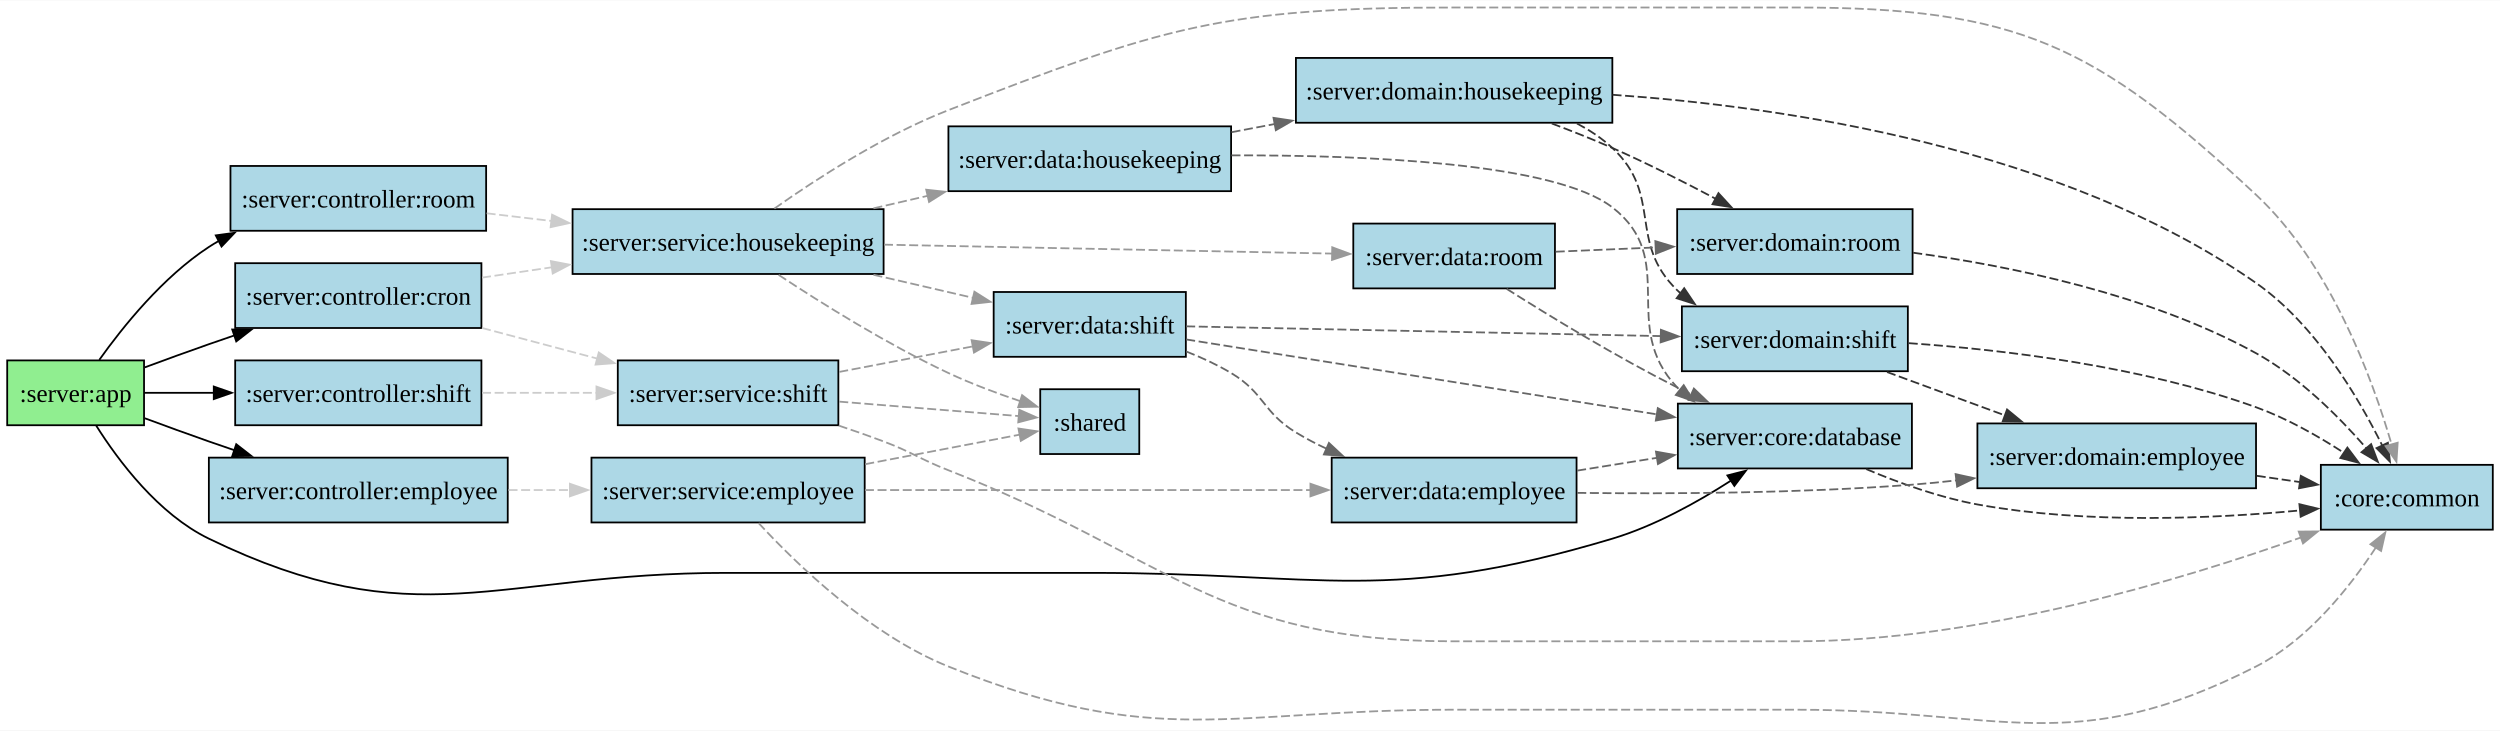
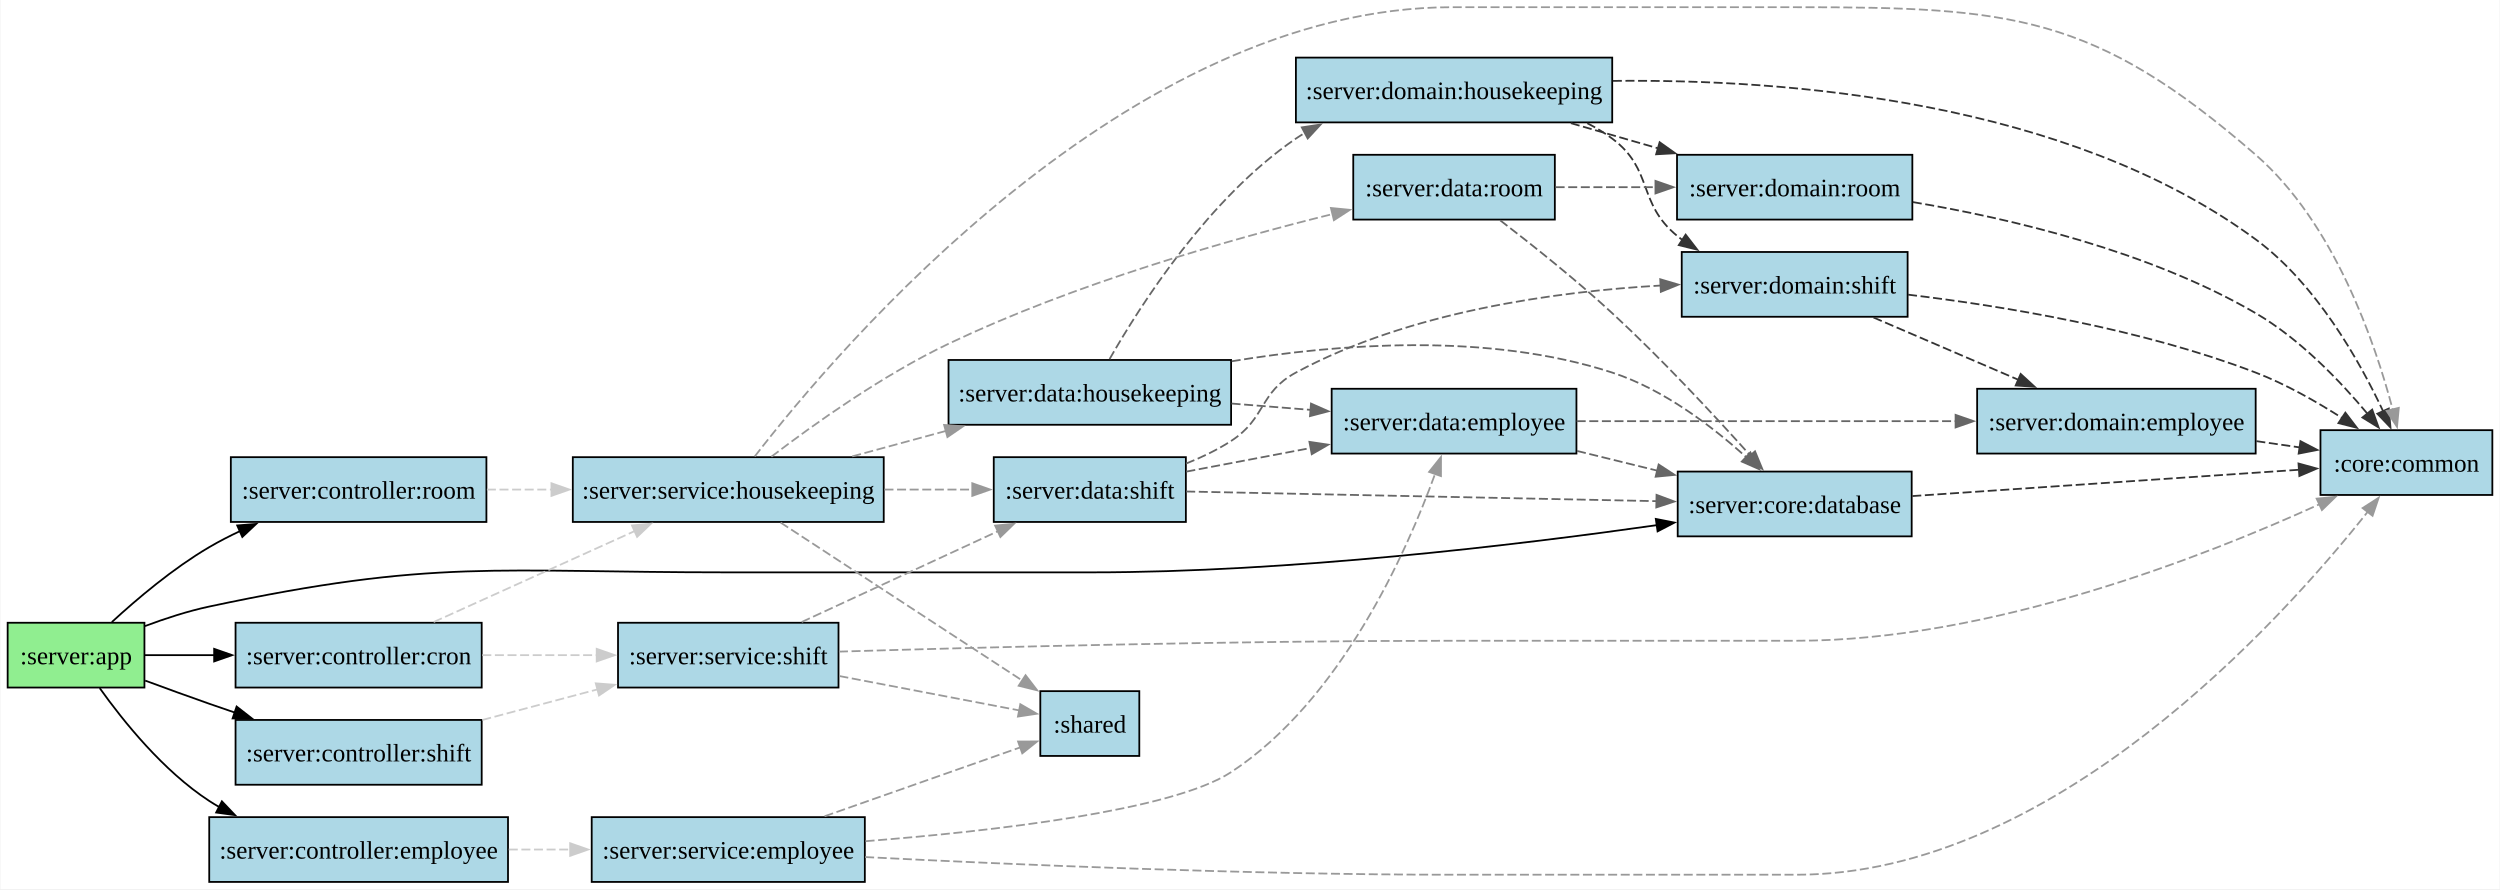
- <svg xmlns="http://www.w3.org/2000/svg" width="1852" height="406pt" viewBox="0 0 1388.5 405.51">
+ <svg xmlns="http://www.w3.org/2000/svg" width="1852" height="494pt" viewBox="0 0 1388.5 494">
  <g class="graph">
-     <path fill="#fff" d="M0 405.51V0h1388.5v405.51z" />
-     <g class="node">
-       <path fill="#90ee90" stroke="#000" d="M80 200H4v36h76z" />
-       <text x="38" y="-178.46" font-family="Times New Roman,serif" font-size="14" text-anchor="middle" transform="translate(4 401.51)">:server:app</text>
-     </g>
-     <g class="node">
-       <path fill="#add8e6" stroke="#000" d="M270 92H128v36h142z" />
-       <text x="195" y="-286.46" font-family="Times New Roman,serif" font-size="14" text-anchor="middle" transform="translate(4 401.51)">:server:controller:room</text>
-     </g>
-     <g stroke="#000" class="edge">
-       <path fill="none" d="M55.15 199.69C68.18 181.39 90.47 153.64 116 137q2.76-1.8 5.67-3.45" />
-       <path d="m119.84 130.56 10.5-1.44-7.31 7.67z" />
-     </g>
-     <g class="node">
-       <path fill="#add8e6" stroke="#000" d="M1061.88 224h-130v36h130z" />
-       <text x="992.88" y="-154.46" font-family="Times New Roman,serif" font-size="14" text-anchor="middle" transform="translate(4 401.51)">:server:core:database</text>
-     </g>
-     <g stroke="#000" class="edge">
-       <path fill="none" d="M53.46 236.26C65.69 255.66 87.9 285.37 116 299c115.17 55.87 159.37 19 287.38 19h202.87c128.83 0 165.83 17.97 289.25-19 23.43-7.02 47.34-20.3 65.94-32.28" />
-       <path d="m959.39 263.88 10.27-2.61-6.4 8.44z" />
-     </g>
-     <g class="node">
-       <path fill="#add8e6" stroke="#000" d="M267.38 200H130.62v36h136.76z" />
-       <text x="195" y="-178.46" font-family="Times New Roman,serif" font-size="14" text-anchor="middle" transform="translate(4 401.51)">:server:controller:shift</text>
-     </g>
-     <g stroke="#000" class="edge">
-       <path fill="none" d="M80.13 218h38.77" />
-       <path d="m118.73 214.5 10 3.5-10 3.5z" />
-     </g>
-     <g class="node">
-       <path fill="#add8e6" stroke="#000" d="M267.38 146H130.62v36h136.76z" />
-       <text x="195" y="-232.46" font-family="Times New Roman,serif" font-size="14" text-anchor="middle" transform="translate(4 401.51)">:server:controller:cron</text>
-     </g>
-     <g stroke="#000" class="edge">
-       <path fill="none" d="M80.42 203.86c11.39-4.22 23.97-8.8 35.58-12.86 4.66-1.63 9.48-3.29 14.34-4.94" />
-       <path d="m128.98 182.83 10.59.12-8.36 6.51z" />
-     </g>
-     <g class="node">
-       <path fill="#add8e6" stroke="#000" d="M282 254H116v36h166z" />
-       <text x="195" y="-124.46" font-family="Times New Roman,serif" font-size="14" text-anchor="middle" transform="translate(4 401.51)">:server:controller:employee</text>
-     </g>
-     <g stroke="#000" class="edge">
-       <path fill="none" d="M80.42 232.13c11.39 4.23 23.97 8.81 35.58 12.87 4.66 1.63 9.48 3.29 14.34 4.94" />
-       <path d="m131.21 246.54 8.36 6.5-10.59.13z" />
-     </g>
-     <g class="node">
-       <path fill="#add8e6" stroke="#000" d="M480.25 254H328.5v36h151.75z" />
-       <text x="400.38" y="-124.46" font-family="Times New Roman,serif" font-size="14" text-anchor="middle" transform="translate(4 401.51)">:server:service:employee</text>
-     </g>
-     <g class="node">
-       <path fill="#add8e6" stroke="#000" d="M632.75 216h-55v36h55z" />
-       <text x="601.25" y="-162.46" font-family="Times New Roman,serif" font-size="14" text-anchor="middle" transform="translate(4 401.51)">:shared</text>
-     </g>
-     <g stroke="#999" class="edge">
-       <path fill="none" stroke-dasharray="5,2" d="M480.56 257.63c29.3-5.6 61.6-11.77 85.84-16.4" />
-       <path fill="#999" d="m565.64 237.81 10.48 1.56-9.17 5.32z" />
-     </g>
-     <g class="node">
-       <path fill="#add8e6" stroke="#000" d="M1384.5 258H1289v36h95.5z" />
-       <text x="1332.75" y="-120.46" font-family="Times New Roman,serif" font-size="14" text-anchor="middle" transform="translate(4 401.51)">:core:common</text>
-     </g>
-     <g stroke="#999" class="edge">
-       <path fill="none" stroke-dasharray="5,2" d="M421.3 290.31c21.37 23.15 61.73 62.1 105.45 79.69 115.83 46.58 155.03 24 279.87 24h191.26c113.88 0 153.65 27.72 255.12-24 28.89-14.73 52.21-44.2 66.64-66.24" />
-       <path fill="#999" d="m1316.54 302.11 8.28-6.59-2.36 10.32z" />
-     </g>
-     <g class="node">
-       <path fill="#add8e6" stroke="#000" d="M875.62 254h-136v36h136z" />
-       <text x="803.62" y="-124.46" font-family="Times New Roman,serif" font-size="14" text-anchor="middle" transform="translate(4 401.51)">:server:data:employee</text>
-     </g>
-     <g stroke="#999" class="edge">
-       <path fill="none" stroke-dasharray="5,2" d="M480.38 272h247.74" />
-       <path fill="#999" d="m727.82 268.5 10 3.5-10 3.5z" />
-     </g>
-     <g class="node">
-       <path fill="#add8e6" stroke="#000" d="M683.75 70h-157v36h157z" />
-       <text x="601.25" y="-308.46" font-family="Times New Roman,serif" font-size="14" text-anchor="middle" transform="translate(4 401.51)">:server:data:housekeeping</text>
+     <path fill="#fff" d="M0 494V0h1388.5v494z" />
+     <g class="node">
+       <path fill="#90ee90" stroke="#000" d="M80 346H4v36h76z" />
+       <text x="38" y="-120.95" font-family="Times New Roman,serif" font-size="14" text-anchor="middle" transform="translate(4 490)">:server:app</text>
+     </g>
+     <g class="node">
+       <path fill="#add8e6" stroke="#000" d="M270 254H128v36h142z" />
+       <text x="195" y="-212.95" font-family="Times New Roman,serif" font-size="14" text-anchor="middle" transform="translate(4 490)">:server:controller:room</text>
+     </g>
+     <g stroke="#000" class="edge">
+       <path fill="none" d="M61.88 345.63C75.92 332.71 96.04 315.69 116 304c5.49-3.22 11.36-6.23 17.35-9.03" />
+       <path d="m131.54 291.94 10.56-.85-7.72 7.25z" />
+     </g>
+     <g class="node">
+       <path fill="#add8e6" stroke="#000" d="M1061.88 262h-130v36h130z" />
+       <text x="992.88" y="-204.95" font-family="Times New Roman,serif" font-size="14" text-anchor="middle" transform="translate(4 490)">:server:core:database</text>
+     </g>
+     <g stroke="#000" class="edge">
+       <path fill="none" d="M80.27 347.86c11.28-4.23 23.84-8.32 35.73-10.86 125.19-26.7 159.37-19 287.38-19h202.87c109.64 0 235.81-15.09 314.15-26.25" />
+       <path d="m919.71 288.31 10.39 2.04-9.39 4.89z" />
+     </g>
+     <g class="node">
+       <path fill="#add8e6" stroke="#000" d="M267.38 400H130.62v36h136.76z" />
+       <text x="195" y="-66.95" font-family="Times New Roman,serif" font-size="14" text-anchor="middle" transform="translate(4 490)">:server:controller:shift</text>
+     </g>
+     <g stroke="#000" class="edge">
+       <path fill="none" d="M80.42 378.14c11.39 4.22 23.97 8.8 35.58 12.86 4.66 1.63 9.48 3.29 14.34 4.94" />
+       <path d="m131.21 392.54 8.36 6.51-10.59.12z" />
+     </g>
+     <g class="node">
+       <path fill="#add8e6" stroke="#000" d="M267.38 346H130.62v36h136.76z" />
+       <text x="195" y="-120.95" font-family="Times New Roman,serif" font-size="14" text-anchor="middle" transform="translate(4 490)">:server:controller:cron</text>
+     </g>
+     <g stroke="#000" class="edge">
+       <path fill="none" d="M80.13 364h38.77" />
+       <path d="m118.73 360.5 10 3.5-10 3.5z" />
+     </g>
+     <g class="node">
+       <path fill="#add8e6" stroke="#000" d="M282 454H116v36h166z" />
+       <text x="195" y="-12.95" font-family="Times New Roman,serif" font-size="14" text-anchor="middle" transform="translate(4 490)">:server:controller:employee</text>
+     </g>
+     <g stroke="#000" class="edge">
+       <path fill="none" d="M55.15 382.31C68.18 400.61 90.47 428.36 116 445q2.76 1.8 5.67 3.45" />
+       <path d="m123.03 445.21 7.31 7.67-10.5-1.44z" />
+     </g>
+     <g class="node">
+       <path fill="#add8e6" stroke="#000" d="M480.25 454H328.5v36h151.75z" />
+       <text x="400.38" y="-12.95" font-family="Times New Roman,serif" font-size="14" text-anchor="middle" transform="translate(4 490)">:server:service:employee</text>
+     </g>
+     <g class="node">
+       <path fill="#add8e6" stroke="#000" d="M632.75 384h-55v36h55z" />
+       <text x="601.25" y="-82.95" font-family="Times New Roman,serif" font-size="14" text-anchor="middle" transform="translate(4 490)">:shared</text>
+     </g>
+     <g stroke="#999" class="edge">
+       <path fill="none" stroke-dasharray="5,2" d="M457.89 453.52c34.23-12.05 78.09-27.49 108.84-38.31" />
+       <path fill="#999" d="m565.39 411.97 10.6-.02-8.27 6.62z" />
+     </g>
+     <g class="node">
+       <path fill="#add8e6" stroke="#000" d="M1384.5 239H1289v36h95.5z" />
+       <text x="1332.75" y="-227.95" font-family="Times New Roman,serif" font-size="14" text-anchor="middle" transform="translate(4 490)">:core:common</text>
+     </g>
+     <g stroke="#999" class="edge">
+       <path fill="none" stroke-dasharray="5,2" d="M480.41 476.18C561 480.31 692.83 486 806.62 486h191.26c142.26 0 269.18-140.83 317.34-201.61" />
+       <path fill="#999" d="m1312.42 282.28 8.91-5.73-3.39 10.04z" />
+     </g>
+     <g class="node">
+       <path fill="#add8e6" stroke="#000" d="M875.62 216h-136v36h136z" />
+       <text x="803.62" y="-250.95" font-family="Times New Roman,serif" font-size="14" text-anchor="middle" transform="translate(4 490)">:server:data:employee</text>
+     </g>
+     <g stroke="#999" class="edge">
+       <path fill="none" stroke-dasharray="5,2" d="M480.66 467.37c70.76-5.58 170.54-17 203.09-38.37 60.95-40.01 97.39-121.86 113.33-165.71" />
+       <path fill="#999" d="m793.75 262.2 6.61-8.28-.01 10.6z" />
+     </g>
+     <g class="node">
+       <path fill="#add8e6" stroke="#000" d="M683.75 200h-157v36h157z" />
+       <text x="601.25" y="-266.95" font-family="Times New Roman,serif" font-size="14" text-anchor="middle" transform="translate(4 490)">:server:data:housekeeping</text>
    </g>
    <g class="node">
      <path fill="#add8e6" stroke="#000" d="M895.5 32H719.75v36H895.5z" />
-       <text x="803.62" y="-346.46" font-family="Times New Roman,serif" font-size="14" text-anchor="middle" transform="translate(4 401.51)">:server:domain:housekeeping</text>
-     </g>
-     <g stroke="#666" class="edge">
-       <path fill="none" stroke-dasharray="5,2" d="M684.01 73.25c7.94-1.5 16.08-3.05 24.2-4.59" />
-       <path fill="#666" d="m707.3 65.27 10.47 1.58-9.17 5.3z" />
-     </g>
-     <g stroke="#666" class="edge">
-       <path fill="none" stroke-dasharray="5,2" d="M683.97 86.12c74.29-.21 179.58 4.13 211.53 28.88 37.34 28.93 3.47 65.75 36 100 .48.51.98 1.01 1.48 1.5" />
-       <path fill="#666" d="m935.13 213.73 5.61 8.99-9.99-3.52z" />
-     </g>
-     <g stroke="#333" class="edge">
-       <path fill="none" stroke-dasharray="5,2" d="M895.6 52.46C991.16 59.1 1145.34 81.79 1253 157c32.78 22.9 56.75 63.22 70.22 90.51" />
-       <path fill="#333" d="m1326.24 245.72 1.13 10.53-7.45-7.53z" />
-     </g>
-     <g class="node">
-       <path fill="#add8e6" stroke="#000" d="M1059.62 170h-125.5v36h125.5z" />
-       <text x="992.88" y="-208.46" font-family="Times New Roman,serif" font-size="14" text-anchor="middle" transform="translate(4 401.51)">:server:domain:shift</text>
-     </g>
-     <g stroke="#333" class="edge">
-       <path fill="none" stroke-dasharray="5,2" d="M875.85 68.42c7.13 3.74 13.88 8.22 19.65 13.58 28.28 26.25 8.3 52.13 36 79 .62.6 1.25 1.19 1.9 1.77" />
-       <path fill="#333" d="m935.4 159.89 5.91 8.79-10.1-3.19z" />
-     </g>
-     <g class="node">
-       <path fill="#add8e6" stroke="#000" d="M1062.25 116H931.5v36h130.75z" />
-       <text x="992.88" y="-262.46" font-family="Times New Roman,serif" font-size="14" text-anchor="middle" transform="translate(4 401.51)">:server:domain:room</text>
-     </g>
-     <g stroke="#333" class="edge">
-       <path fill="none" stroke-dasharray="5,2" d="M861.88 68.42c11.21 4.21 22.88 8.84 33.62 13.58 19.21 8.47 39.9 18.95 57.47 28.27" />
-       <path fill="#333" d="m954.43 107.08 7.16 7.81-10.47-1.64z" />
-     </g>
-     <g class="node">
-       <path fill="#add8e6" stroke="#000" d="M490.75 116H318v36h172.75z" />
-       <text x="400.38" y="-262.46" font-family="Times New Roman,serif" font-size="14" text-anchor="middle" transform="translate(4 401.51)">:server:service:housekeeping</text>
-     </g>
-     <g stroke="#ccc" class="edge">
-       <path fill="none" stroke-dasharray="5,2" d="M270.27 118.29c11.7 1.38 24 2.83 36.21 4.28" />
-       <path fill="#ccc" d="m306.63 119.06 9.52 4.65-10.34 2.3z" />
-     </g>
-     <g stroke="#999" class="edge">
-       <path fill="none" stroke-dasharray="5,2" d="M432.44 152.5c24.02 15.87 60.47 38.63 94.31 54.5 12.67 5.94 27.03 11.3 39.91 15.64" />
-       <path fill="#999" d="m567.67 219.29 8.42 6.43-10.59.22z" />
-     </g>
-     <g stroke="#999" class="edge">
-       <path fill="none" stroke-dasharray="5,2" d="M485.12 115.55c10-2.31 20.27-4.69 30.4-7.03" />
-       <path fill="#999" d="m514.42 105.18 10.53 1.16L516 112z" />
-     </g>
-     <g stroke="#999" class="edge">
-       <path fill="none" stroke-dasharray="5,2" d="M430.1 115.65C453.75 98.98 491 74.91 526.75 61 645.05 14.95 679.68 4 806.62 4h191.26c122.44 0 165.53 20.53 255.12 104 41.21 38.4 64.54 101.77 75.32 138.72" />
-       <path fill="#999" d="m1331.67 245.7-.69 10.57-6.06-8.69z" />
-     </g>
-     <g class="node">
-       <path fill="#add8e6" stroke="#000" d="M658.62 162H551.88v36h106.74z" />
-       <text x="601.25" y="-216.46" font-family="Times New Roman,serif" font-size="14" text-anchor="middle" transform="translate(4 401.51)">:server:data:shift</text>
-     </g>
-     <g stroke="#999" class="edge">
-       <path fill="none" stroke-dasharray="5,2" d="M485.12 152.44c18.44 4.27 37.81 8.75 55.46 12.83" />
-       <path fill="#999" d="m541.18 161.82 8.95 5.66-10.53 1.16z" />
-     </g>
-     <g class="node">
-       <path fill="#add8e6" stroke="#000" d="M863.62 124h-112v36h112z" />
-       <text x="803.62" y="-254.46" font-family="Times New Roman,serif" font-size="14" text-anchor="middle" transform="translate(4 401.51)">:server:data:room</text>
-     </g>
-     <g stroke="#999" class="edge">
-       <path fill="none" stroke-dasharray="5,2" d="M490.96 135.71c74.41 1.48 180.71 3.6 248.96 4.96" />
-       <path fill="#999" d="m739.93 137.17 9.92 3.7-10.06 3.3z" />
-     </g>
-     <g stroke="#333" class="edge">
-       <path fill="none" stroke-dasharray="5,2" d="M1036.5 260.37c18.28 7.71 40.67 15.77 61.75 19.63 60.46 11.06 131.03 7.89 179.44 3.3" />
-       <path fill="#333" d="m1277.08 279.85 10.3 2.48-9.6 4.48z" />
-     </g>
-     <g stroke="#666" class="edge">
-       <path fill="none" stroke-dasharray="5,2" d="M658.8 188.36c67.41 10.73 184.79 29.41 261.71 41.65" />
-       <path fill="#666" d="m920.74 226.5 9.32 5.03-10.42 1.88z" />
-     </g>
-     <g stroke="#666" class="edge">
-       <path fill="none" stroke-dasharray="5,2" d="M658.84 195.05c8.6 3.37 17.2 7.35 24.91 11.95 18.63 11.13 17.47 21.7 36 33 5.45 3.32 11.3 6.38 17.3 9.19" />
-       <path fill="#666" d="m738.09 245.82 7.75 7.23-10.56-.82z" />
-     </g>
-     <g stroke="#666" class="edge">
-       <path fill="none" stroke-dasharray="5,2" d="M658.8 181.08c67.96 1.39 186.72 3.83 263.6 5.41" />
-       <path fill="#666" d="m922.46 182.99 9.92 3.71-10.07 3.29z" />
-     </g>
-     <g stroke="#666" class="edge">
-       <path fill="none" stroke-dasharray="5,2" d="M875.96 261.21c14.46-2.31 29.82-4.78 44.56-7.14" />
-       <path fill="#666" d="m919.72 250.66 10.42 1.87-9.32 5.04z" />
-     </g>
-     <g class="node">
-       <path fill="#add8e6" stroke="#000" d="M1253 235h-154.75v36H1253z" />
-       <text x="1171.62" y="-143.46" font-family="Times New Roman,serif" font-size="14" text-anchor="middle" transform="translate(4 401.51)">:server:domain:employee</text>
-     </g>
-     <g stroke="#666" class="edge">
-       <path fill="none" stroke-dasharray="5,2" d="M876.01 273.57c51.17.62 123.23.27 186.24-4.57 7.97-.61 16.24-1.43 24.5-2.38" />
-       <path fill="#666" d="m1086.15 263.17 10.35 2.27-9.51 4.68z" />
-     </g>
-     <g class="node">
-       <path fill="#add8e6" stroke="#000" d="M465.62 200h-122.5v36h122.5z" />
-       <text x="400.38" y="-178.46" font-family="Times New Roman,serif" font-size="14" text-anchor="middle" transform="translate(4 401.51)">:server:service:shift</text>
-     </g>
-     <g stroke="#ccc" class="edge">
-       <path fill="none" stroke-dasharray="5,2" d="M267.72 218h63.76" />
-       <path fill="#ccc" d="m331.28 214.5 10 3.5-10 3.5z" />
-     </g>
-     <g stroke="#999" class="edge">
-       <path fill="none" stroke-dasharray="5,2" d="M466.12 222.89c32.49 2.61 71.5 5.75 99.76 8.02" />
-       <path fill="#999" d="m566.09 227.42 9.69 4.29-10.25 2.69z" />
-     </g>
-     <g stroke="#999" class="edge">
-       <path fill="none" stroke-dasharray="5,2" d="M465.83 236.19c8.42 2.8 16.92 5.78 24.92 8.81 16.37 6.2 19.69 9.62 36 16 122.34 47.83 148.52 95 279.87 95h191.26c100.64 0 213.71-34.03 280.2-57.7" />
-       <path fill="#999" d="m1276.72 295.07 10.6-.1-8.22 6.69z" />
-     </g>
-     <g stroke="#999" class="edge">
-       <path fill="none" stroke-dasharray="5,2" d="M466.12 206.39c23.57-4.5 50.58-9.66 74.42-14.22" />
-       <path fill="#999" d="m539.64 188.78 10.48 1.56-9.17 5.32z" />
-     </g>
-     <g stroke="#333" class="edge">
-       <path fill="none" stroke-dasharray="5,2" d="M1060.11 190.42c52.71 3.65 129.59 12.78 192.89 35.58 17.07 6.15 34.47 16.01 48.88 25.36" />
-       <path fill="#333" d="m1303.73 248.39 6.36 8.47-10.26-2.66z" />
-     </g>
-     <g stroke="#333" class="edge">
-       <path fill="none" stroke-dasharray="5,2" d="M1048.05 206.45c20.43 7.52 44.24 16.27 65.65 24.14" />
-       <path fill="#333" d="m1114.72 227.24 8.18 6.74-10.59-.17z" />
-     </g>
-     <g stroke="#ccc" class="edge">
-       <path fill="none" stroke-dasharray="5,2" d="M267.72 154.01c12.55-1.85 25.88-3.82 39.09-5.77" />
-       <path fill="#ccc" d="m305.96 144.83 10.4 2-9.38 4.93z" />
-     </g>
-     <g stroke="#ccc" class="edge">
-       <path fill="none" stroke-dasharray="5,2" d="M267.72 181.98c20.57 5.46 43.23 11.48 64.05 17.01" />
-       <path fill="#ccc" d="m332.56 195.58 8.77 5.94-10.57.82z" />
-     </g>
-     <g stroke="#333" class="edge">
-       <path fill="none" stroke-dasharray="5,2" d="M1062.61 140.19c53.72 7.31 130.7 22.93 190.39 55.81 24 13.22 46.02 35.22 61.31 52.81" />
-       <path fill="#333" d="m1316.92 246.48 3.77 9.9-9.12-5.39z" />
-     </g>
-     <g stroke="#333" class="edge">
-       <path fill="none" stroke-dasharray="5,2" d="M1253.39 264.09c8.12 1.18 16.27 2.36 24.13 3.49" />
-       <path fill="#333" d="m1277.88 264.1 9.4 4.89-10.4 2.04z" />
-     </g>
-     <g stroke="#666" class="edge">
-       <path fill="none" stroke-dasharray="5,2" d="M836.79 160.26c24.51 15.51 61.25 37.88 94.71 54.74 2.56 1.29 5.19 2.57 7.86 3.83" />
-       <path fill="#666" d="m940.78 215.63 7.65 7.34-10.56-.97z" />
-     </g>
-     <g stroke="#666" class="edge">
-       <path fill="none" stroke-dasharray="5,2" d="M864.05 139.63c17.41-.74 36.95-1.58 55.55-2.37" />
-       <path fill="#666" d="m919.38 133.76 10.14 3.07-9.84 3.93z" />
-     </g>
-     <g stroke="#ccc" class="edge">
-       <path fill="none" stroke-dasharray="5,2" d="M282.43 272h34.34" />
-       <path fill="#ccc" d="m316.53 268.5 10 3.5-10 3.5z" />
+       <text x="803.62" y="-434.95" font-family="Times New Roman,serif" font-size="14" text-anchor="middle" transform="translate(4 490)">:server:domain:housekeeping</text>
+     </g>
+     <g stroke="#666" class="edge">
+       <path fill="none" stroke-dasharray="5,2" d="M616.23 199.51c17.17-30.1 55.19-89.64 103.52-122.51 1.62-1.1 3.28-2.15 4.98-3.17" />
+       <path fill="#666" d="m723.03 70.77 10.47-1.6-7.19 7.78z" />
+     </g>
+     <g stroke="#666" class="edge">
+       <path fill="none" stroke-dasharray="5,2" d="M684.07 200.73c59.41-9.81 142.49-16.15 211.43 6.27 28.48 9.26 55.62 29.98 74.48 46.99" />
+       <path fill="#666" d="m972.26 251.33 4.93 9.37-9.7-4.25z" />
+     </g>
+     <g stroke="#666" class="edge">
+       <path fill="none" stroke-dasharray="5,2" d="M684.01 224.21c14.41 1.15 29.47 2.35 43.91 3.51" />
+       <path fill="#666" d="m728.14 224.22 9.69 4.29-10.25 2.69z" />
+     </g>
+     <g stroke="#333" class="edge">
+       <path fill="none" stroke-dasharray="5,2" d="M895.86 44.95C992.35 43.84 1148.03 55.83 1253 133c33.5 24.63 57.55 67.19 70.81 95.47" />
+       <path fill="#333" d="m1326.97 226.97.93 10.55-7.31-7.67z" />
+     </g>
+     <g class="node">
+       <path fill="#add8e6" stroke="#000" d="M1059.62 140h-125.5v36h125.5z" />
+       <text x="992.88" y="-326.95" font-family="Times New Roman,serif" font-size="14" text-anchor="middle" transform="translate(4 490)">:server:domain:shift</text>
+     </g>
+     <g stroke="#333" class="edge">
+       <path fill="none" stroke-dasharray="5,2" d="M881.61 68.44c4.9 2.51 9.59 5.34 13.89 8.56 23.1 17.27 13.75 35.64 36 54a75 75 0 0 0 2.95 2.31" />
+       <path fill="#333" d="m936.29 130.34 6.48 8.38-10.3-2.52z" />
+     </g>
+     <g class="node">
+       <path fill="#add8e6" stroke="#000" d="M1062.25 86H931.5v36h130.75z" />
+       <text x="992.88" y="-380.95" font-family="Times New Roman,serif" font-size="14" text-anchor="middle" transform="translate(4 490)">:server:domain:room</text>
+     </g>
+     <g stroke="#333" class="edge">
+       <path fill="none" stroke-dasharray="5,2" d="M872.54 68.43c15.58 4.5 32.39 9.34 48.43 13.97" />
+       <path fill="#333" d="m921.84 79.01 8.63 6.13-10.57.59z" />
+     </g>
+     <g class="node">
+       <path fill="#add8e6" stroke="#000" d="M490.75 254H318v36h172.75z" />
+       <text x="400.38" y="-212.95" font-family="Times New Roman,serif" font-size="14" text-anchor="middle" transform="translate(4 490)">:server:service:housekeeping</text>
+     </g>
+     <g stroke="#ccc" class="edge">
+       <path fill="none" stroke-dasharray="5,2" d="M270.27 272h36.21" />
+       <path fill="#ccc" d="m306.14 268.5 10 3.5-10 3.5z" />
+     </g>
+     <g stroke="#999" class="edge">
+       <path fill="none" stroke-dasharray="5,2" d="M433.45 290.35c35.23 23.03 95.74 62.59 134.48 87.91" />
+       <path fill="#999" d="m569.55 375.14 6.46 8.4-10.29-2.54z" />
+     </g>
+     <g stroke="#999" class="edge">
+       <path fill="none" stroke-dasharray="5,2" d="M473.26 253.57c16.87-4.58 35.08-9.53 52.42-14.24" />
+       <path fill="#999" d="m524.3 236.08 10.57.76-8.73 6z" />
+     </g>
+     <g stroke="#999" class="edge">
+       <path fill="none" stroke-dasharray="5,2" d="M419.1 253.58C465.92 193.03 626.52 4 806.62 4h191.26c119.1 0 165.23 3.87 255.12 82 43.54 37.84 66.21 103.8 76.21 141.79" />
+       <path fill="#999" d="m1332.52 226.6-.98 10.55-5.81-8.86z" />
+     </g>
+     <g class="node">
+       <path fill="#add8e6" stroke="#000" d="M658.62 254H551.88v36h106.74z" />
+       <text x="601.25" y="-212.95" font-family="Times New Roman,serif" font-size="14" text-anchor="middle" transform="translate(4 490)">:server:data:shift</text>
+     </g>
+     <g stroke="#999" class="edge">
+       <path fill="none" stroke-dasharray="5,2" d="M491.16 272h49.16" />
+       <path fill="#999" d="m539.94 268.5 10 3.5-10 3.5z" />
+     </g>
+     <g class="node">
+       <path fill="#add8e6" stroke="#000" d="M863.62 86h-112v36h112z" />
+       <text x="803.62" y="-380.95" font-family="Times New Roman,serif" font-size="14" text-anchor="middle" transform="translate(4 490)">:server:data:room</text>
+     </g>
+     <g stroke="#999" class="edge">
+       <path fill="none" stroke-dasharray="5,2" d="M428.34 253.73c23.56-18.01 61.82-45.28 98.41-62.73 69.9-33.33 155.6-57.78 213.62-72.13" />
+       <path fill="#999" d="m739.21 115.55 10.55 1.03-8.89 5.77z" />
+     </g>
+     <g stroke="#333" class="edge">
+       <path fill="none" stroke-dasharray="5,2" d="M1062.22 275.62c62.06-4.22 155.16-10.56 215.13-14.64" />
+       <path fill="#333" d="m1276.79 257.51 10.22 2.81-9.74 4.17z" />
+     </g>
+     <g stroke="#666" class="edge">
+       <path fill="none" stroke-dasharray="5,2" d="M658.8 273.08c67.41 1.38 184.79 3.79 261.71 5.37" />
+       <path fill="#666" d="m920.12 274.94 9.93 3.71-10.07 3.29z" />
+     </g>
+     <g stroke="#666" class="edge">
+       <path fill="none" stroke-dasharray="5,2" d="M658.9 262.02c21.12-4.01 45.92-8.71 69.1-13.11" />
+       <path fill="#666" d="m727.26 245.49 10.48 1.57-9.18 5.31z" />
+     </g>
+     <g stroke="#666" class="edge">
+       <path fill="none" stroke-dasharray="5,2" d="M658.72 257.57c8.7-3.46 17.37-7.62 25.03-12.57 19.54-12.63 15.52-26.97 36-38 62.99-33.93 144.65-45.05 202.79-48.37" />
+       <path fill="#666" d="m922.17 155.15 10.16 2.99-9.81 4z" />
+     </g>
+     <g stroke="#666" class="edge">
+       <path fill="none" stroke-dasharray="5,2" d="M875.96 250.54c14.46 3.55 29.82 7.33 44.56 10.95" />
+       <path fill="#666" d="m921.29 258.07 8.88 5.79-10.55 1.01z" />
+     </g>
+     <g class="node">
+       <path fill="#add8e6" stroke="#000" d="M1253 216h-154.75v36H1253z" />
+       <text x="1171.62" y="-250.95" font-family="Times New Roman,serif" font-size="14" text-anchor="middle" transform="translate(4 490)">:server:domain:employee</text>
+     </g>
+     <g stroke="#666" class="edge">
+       <path fill="none" stroke-dasharray="5,2" d="M875.76 234h210.61" />
+       <path fill="#666" d="m1086.27 230.5 10 3.5-10 3.5z" />
+     </g>
+     <g class="node">
+       <path fill="#add8e6" stroke="#000" d="M465.62 346h-122.5v36h122.5z" />
+       <text x="400.38" y="-120.95" font-family="Times New Roman,serif" font-size="14" text-anchor="middle" transform="translate(4 490)">:server:service:shift</text>
+     </g>
+     <g stroke="#ccc" class="edge">
+       <path fill="none" stroke-dasharray="5,2" d="M267.72 400.02c20.57-5.46 43.23-11.48 64.05-17.01" />
+       <path fill="#ccc" d="m330.76 379.66 10.57.81-8.77 5.95z" />
+     </g>
+     <g stroke="#999" class="edge">
+       <path fill="none" stroke-dasharray="5,2" d="M466.12 375.61c32.63 6.23 71.85 13.73 100.14 19.13" />
+       <path fill="#999" d="m566.64 391.25 9.16 5.31-10.48 1.57z" />
+     </g>
+     <g stroke="#999" class="edge">
+       <path fill="none" stroke-dasharray="5,2" d="M465.87 362.04c78.54-2.37 219.87-6.04 340.75-6.04h191.26c107.4 0 226.55-46.64 290.71-75.9" />
+       <path fill="#999" d="m1286.87 277.04 10.54-1.02-7.6 7.38z" />
+     </g>
+     <g stroke="#999" class="edge">
+       <path fill="none" stroke-dasharray="5,2" d="M445.14 345.6c31.44-14.54 75.5-34.92 109.28-50.55" />
+       <path fill="#999" d="m552.63 292.02 10.55-1.02-7.61 7.38z" />
+     </g>
+     <g stroke="#333" class="edge">
+       <path fill="none" stroke-dasharray="5,2" d="M1059.86 163.71c52.74 6.3 129.77 18.96 193.14 43.29 16.68 6.4 33.79 16.13 48.1 25.3" />
+       <path fill="#333" d="m1302.83 229.25 6.42 8.43-10.28-2.59z" />
+     </g>
+     <g stroke="#333" class="edge">
+       <path fill="none" stroke-dasharray="5,2" d="M1040.66 176.4c24.25 10.42 54.79 23.56 80.6 34.65" />
+       <path fill="#333" d="m1122.43 207.75 7.8 7.16-10.57-.73z" />
+     </g>
+     <g stroke="#ccc" class="edge">
+       <path fill="none" stroke-dasharray="5,2" d="M240.67 345.6c32.14-14.54 77.2-34.92 111.75-50.55" />
+       <path fill="#ccc" d="m350.85 291.92 10.55-.93-7.67 7.31z" />
+     </g>
+     <g stroke="#ccc" class="edge">
+       <path fill="none" stroke-dasharray="5,2" d="M267.72 364h63.76" />
+       <path fill="#ccc" d="m331.28 360.5 10 3.5-10 3.5z" />
+     </g>
+     <g stroke="#333" class="edge">
+       <path fill="none" stroke-dasharray="5,2" d="M1062.52 112.28c53.85 9.04 131.04 27.11 190.48 61.72 24.52 14.28 46.88 37.63 62.16 55.93" />
+       <path fill="#333" d="m1317.74 227.56 3.58 9.97-9.02-5.56z" />
+     </g>
+     <g stroke="#333" class="edge">
+       <path fill="none" stroke-dasharray="5,2" d="M1253.39 245.1c8.12 1.17 16.27 2.35 24.13 3.48" />
+       <path fill="#333" d="m1277.88 245.1 9.4 4.89-10.4 2.04z" />
+     </g>
+     <g stroke="#666" class="edge">
+       <path fill="none" stroke-dasharray="5,2" d="M833.32 122.47c17.8 13.65 42.11 33.01 62.18 51.53 27.66 25.53 57.01 57.12 76.78 79.14" />
+       <path fill="#666" d="m974.83 250.74 4.04 9.79-9.27-5.13z" />
+     </g>
+     <g stroke="#666" class="edge">
+       <path fill="none" stroke-dasharray="5,2" d="M864.05 104h55.55" />
+       <path fill="#666" d="m919.52 100.5 10 3.5-10 3.5z" />
+     </g>
+     <g stroke="#ccc" class="edge">
+       <path fill="none" stroke-dasharray="5,2" d="M282.43 472h34.34" />
+       <path fill="#ccc" d="m316.53 468.5 10 3.5-10 3.5z" />
    </g>
  </g>
</svg>
